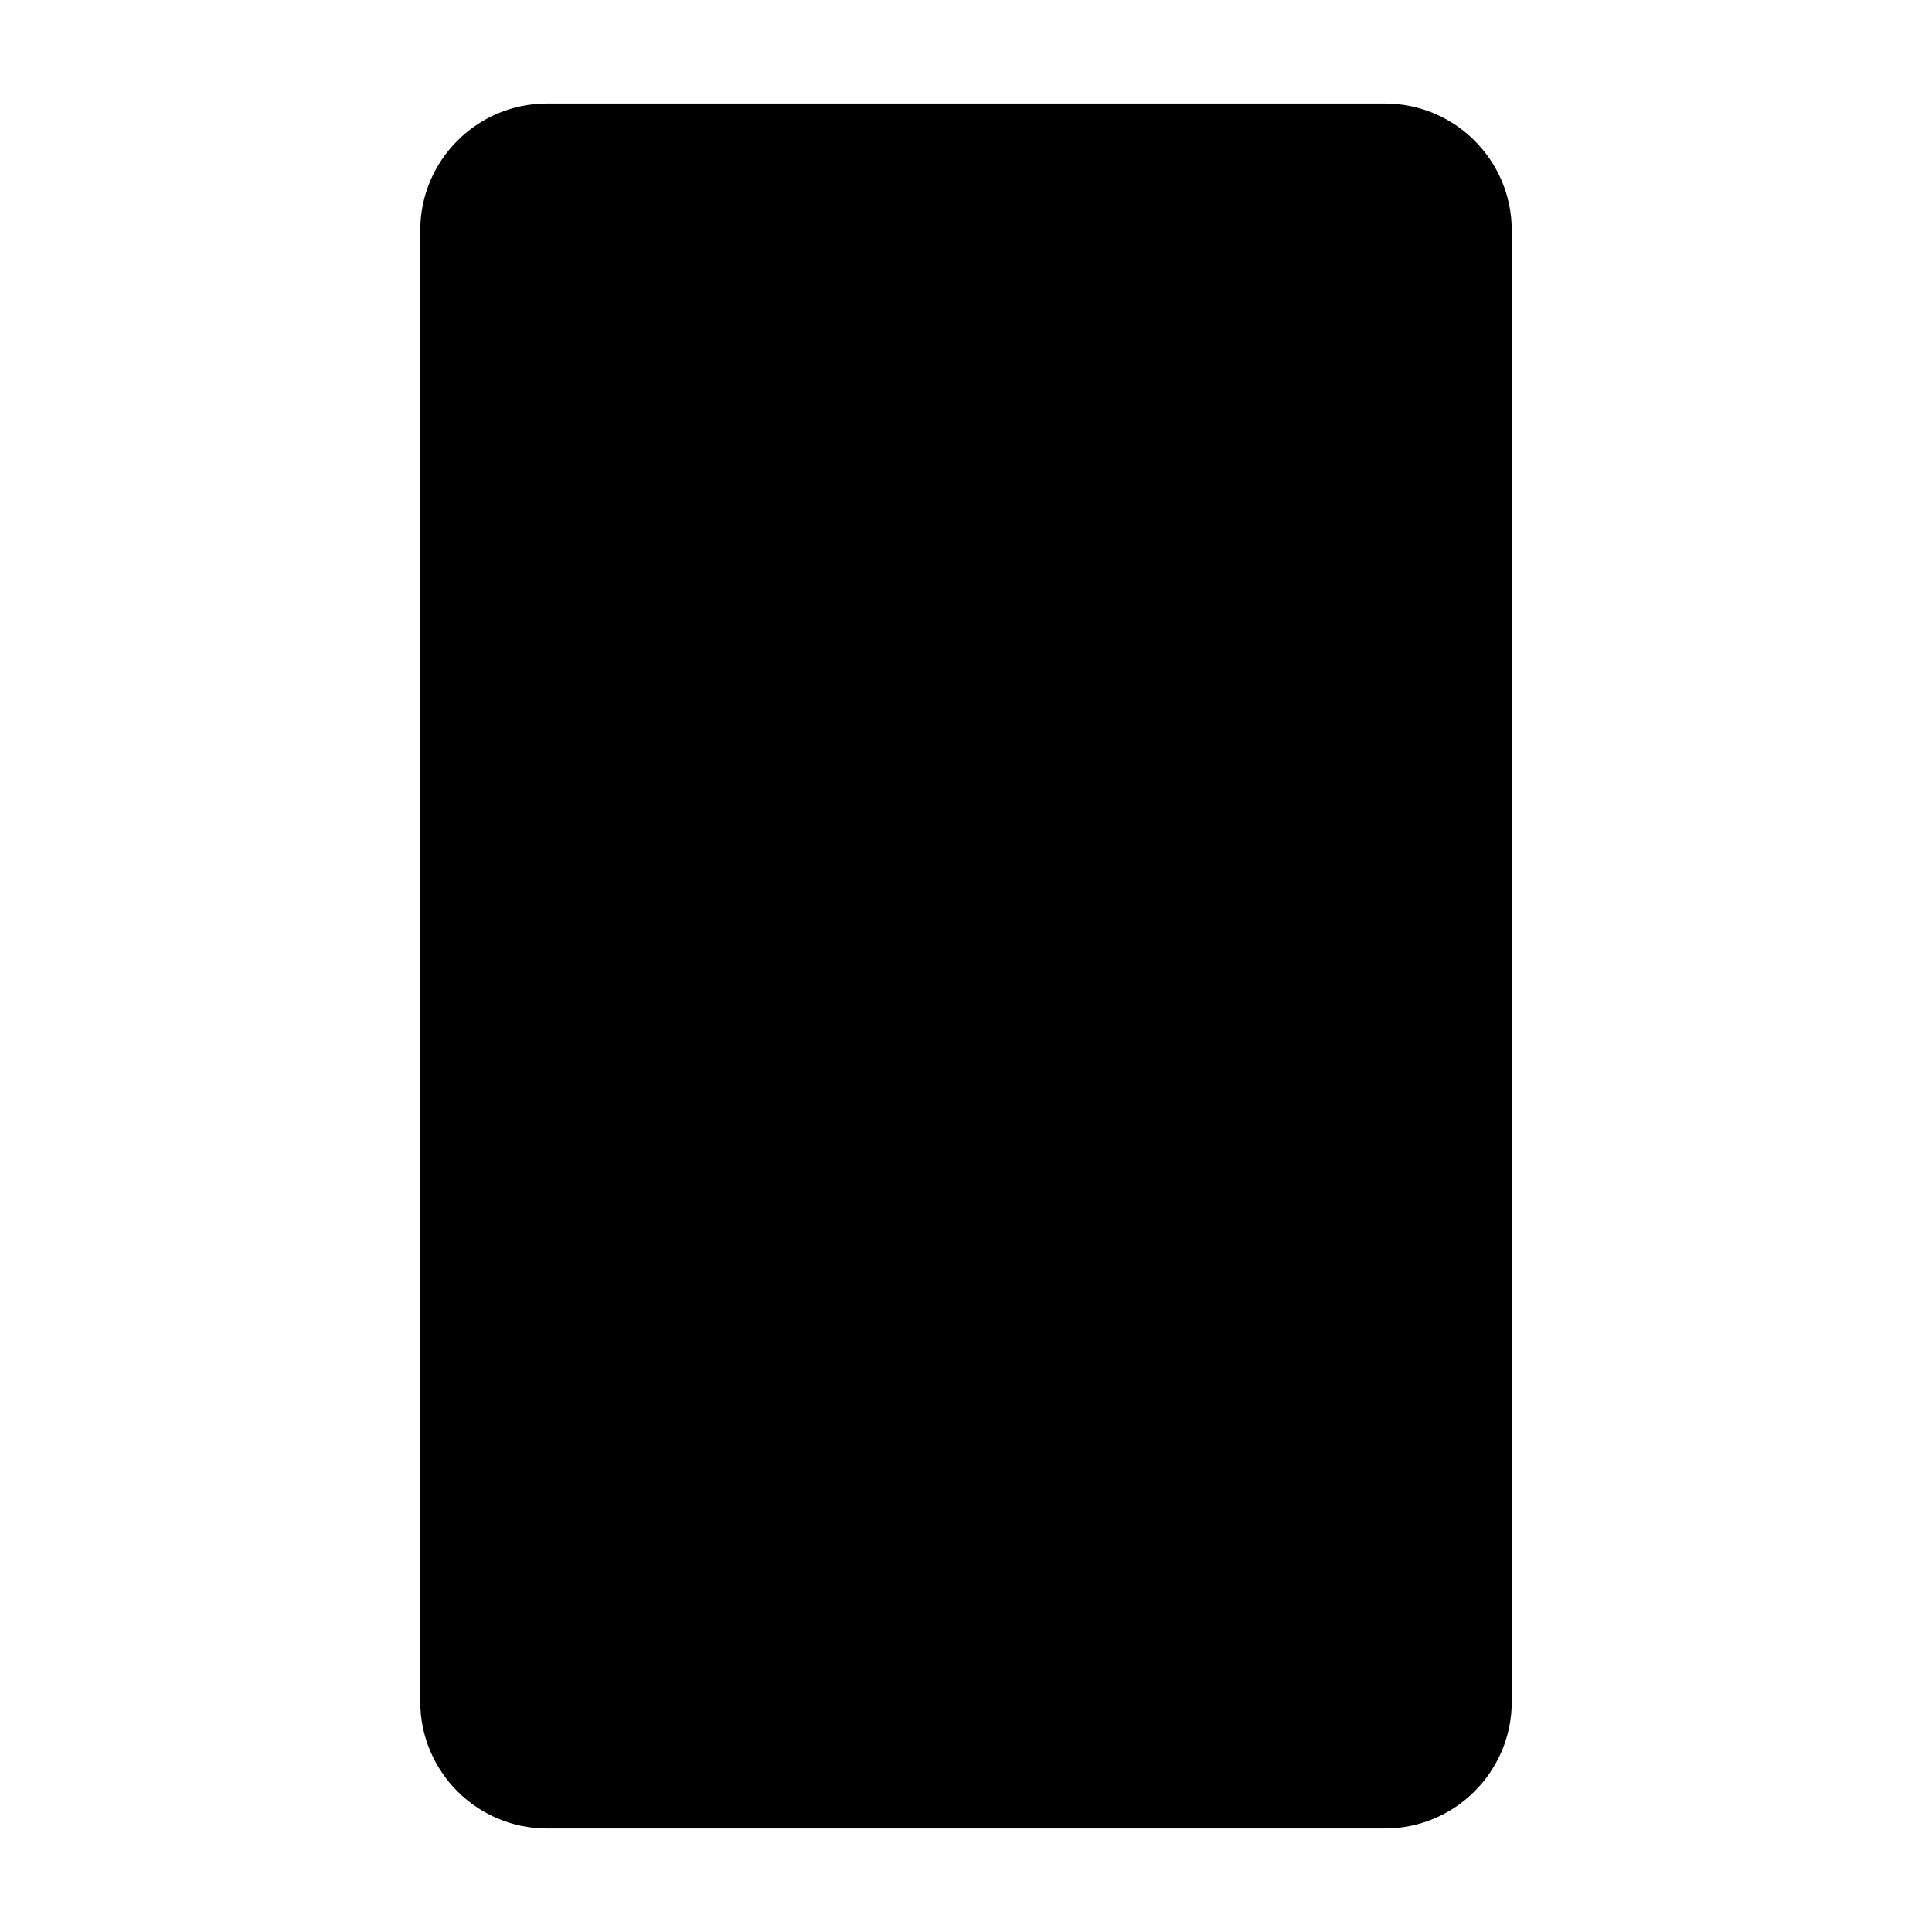
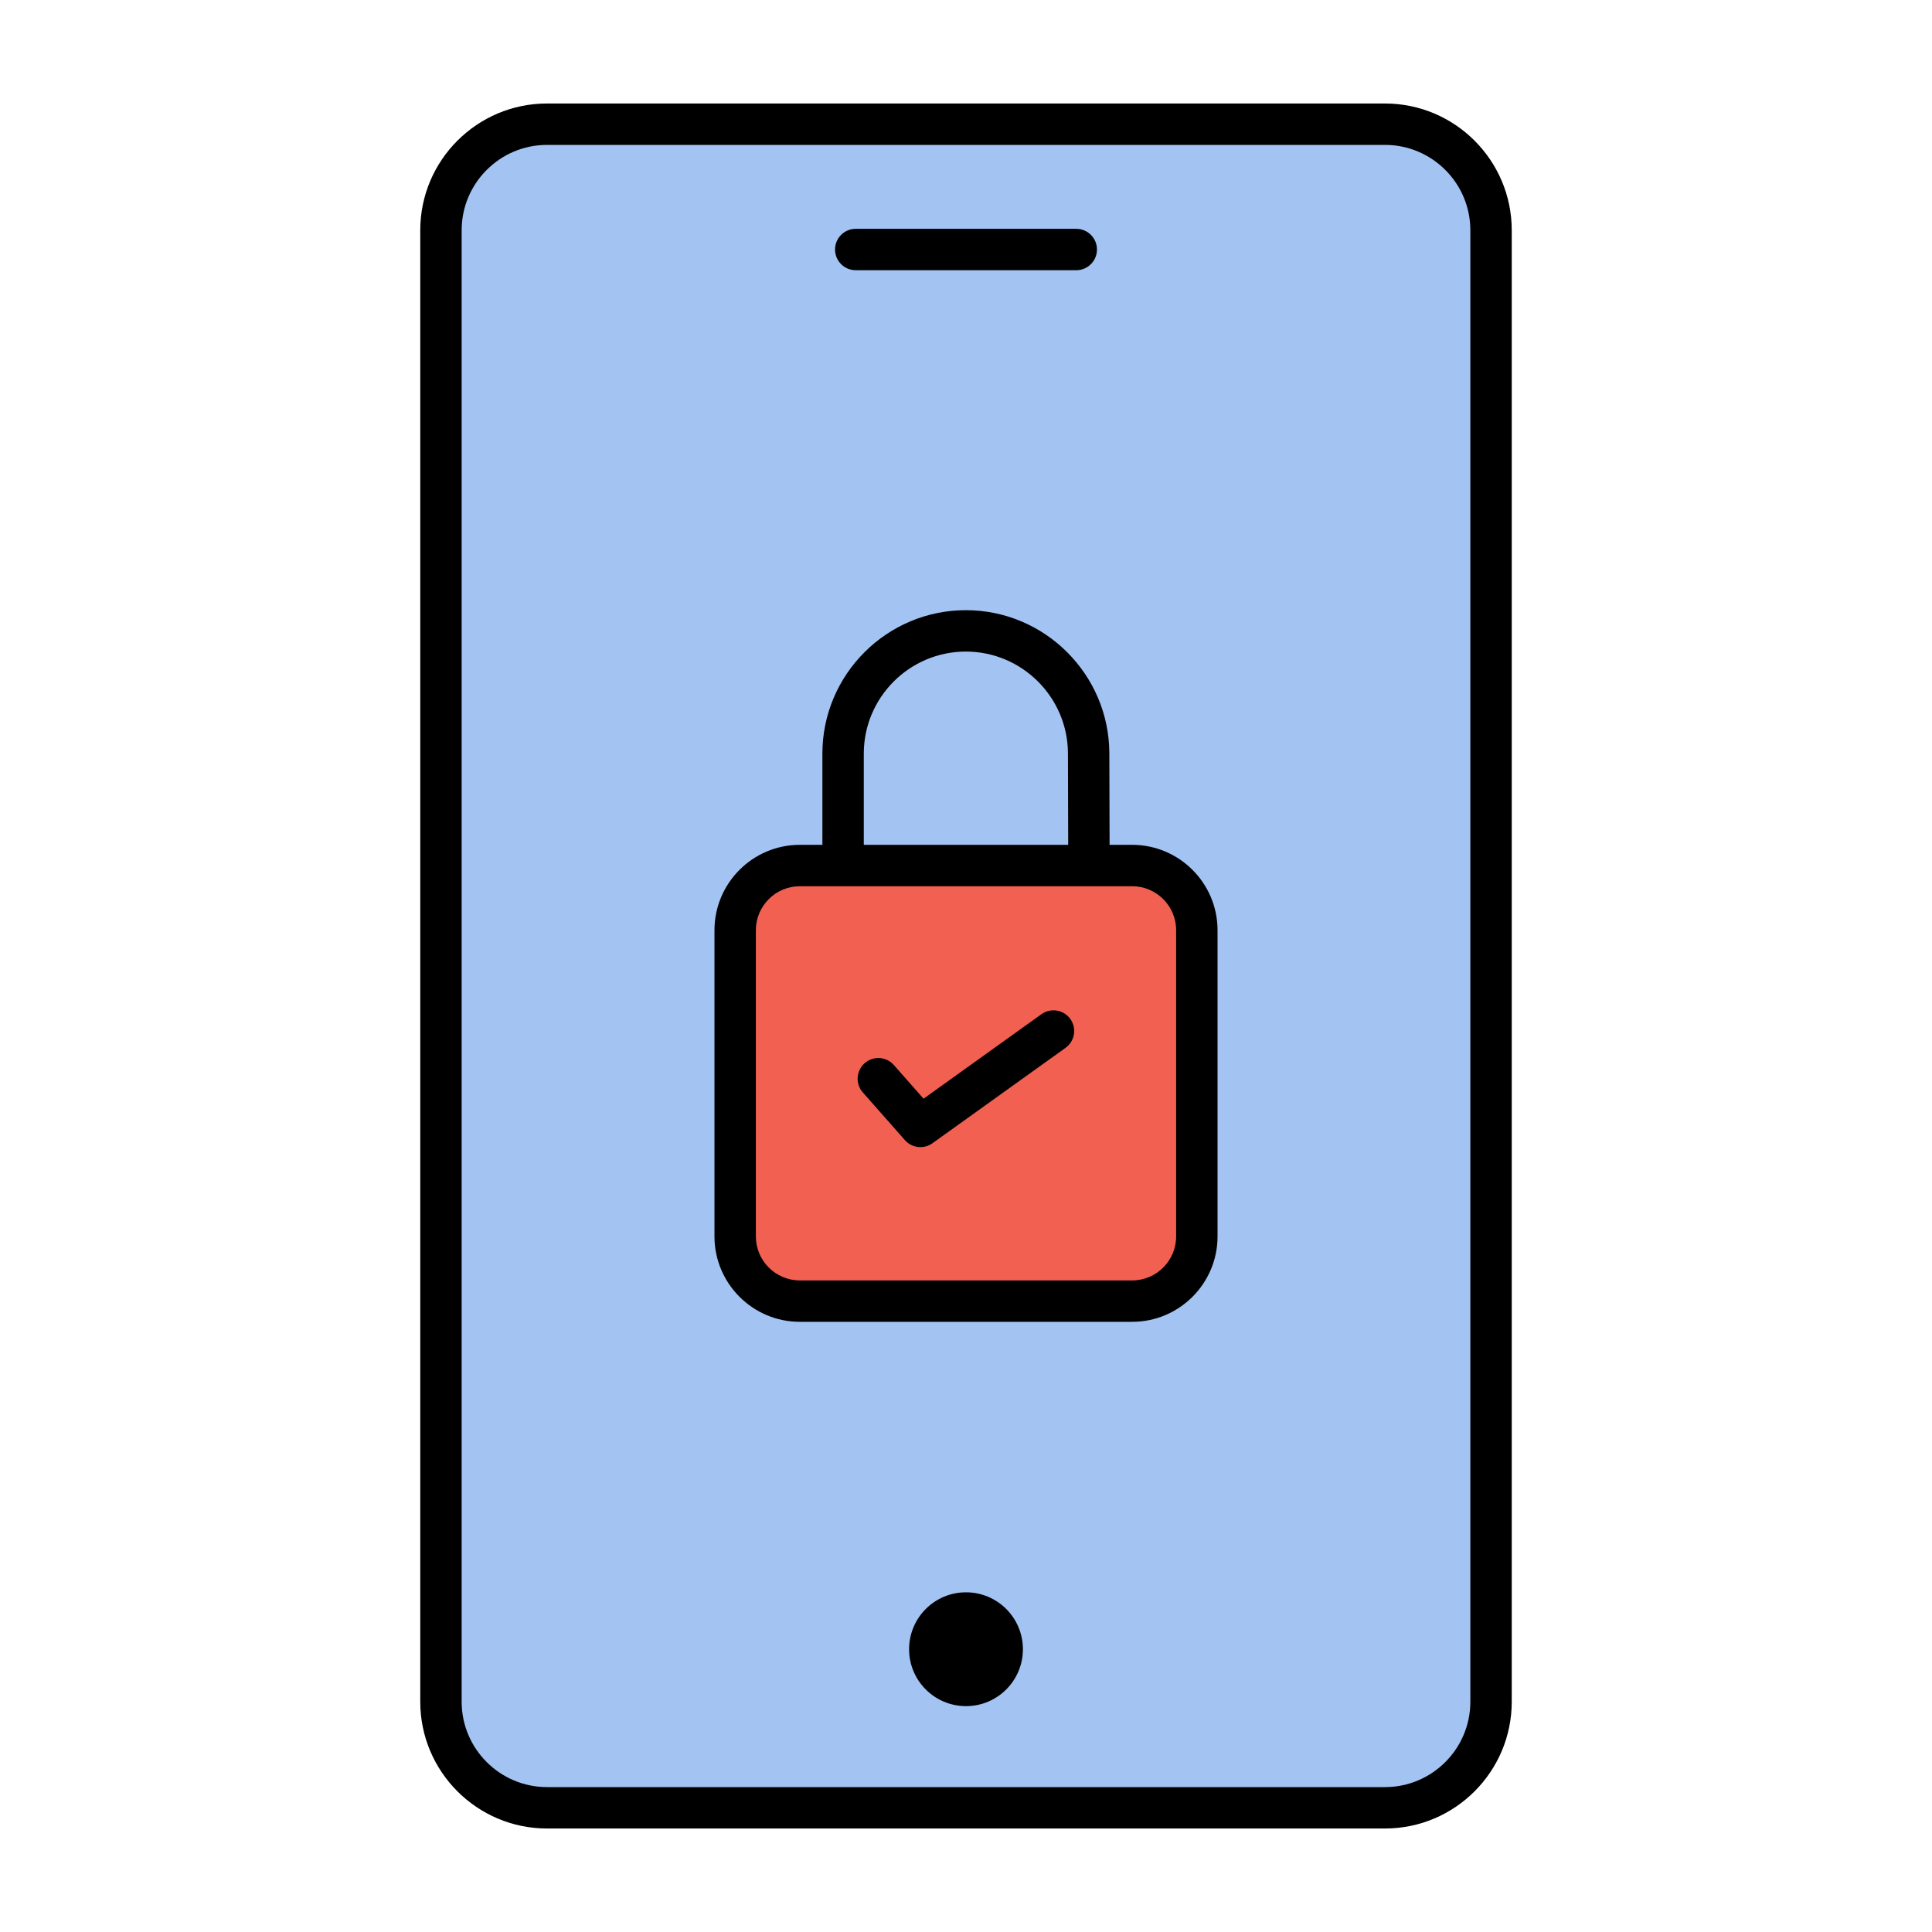
<svg xmlns="http://www.w3.org/2000/svg" version="1.1" id="Layer_1" x="0px" y="0px" viewBox="0 0 280 280" style="enable-background:new 0 0 280 280;" xml:space="preserve">
  <style type="text/css">
	.st0{fill:#A3C4F3;}
	.st1{fill:#F26052;}
</style>
  <g id="XMLID_229_">
-     <path id="XMLID_179_" className="st0" d="M200.724,262H79.276c-8.488,0-15.369-6.881-15.369-15.369V33.369   C63.907,24.881,70.788,18,79.276,18h121.448c8.488,0,15.369,6.881,15.369,15.369v213.262C216.093,255.119,209.212,262,200.724,262z   " />
-     <path id="XMLID_168_" className="st1" d="M164.081,188.569H115.92c-5.177,0-9.374-4.197-9.374-9.374v-44.382   c0-5.177,4.197-9.374,9.374-9.374h48.161c5.177,0,9.374,4.197,9.374,9.374v44.382C173.454,184.372,169.257,188.569,164.081,188.569   z" />
+     <path id="XMLID_179_" class="st0" d="M200.724,262H79.276c-8.488,0-15.369-6.881-15.369-15.369V33.369   C63.907,24.881,70.788,18,79.276,18h121.448c8.488,0,15.369,6.881,15.369,15.369v213.262C216.093,255.119,209.212,262,200.724,262z   " />
+     <path id="XMLID_168_" class="st1" d="M164.081,188.569H115.92c-5.177,0-9.374-4.197-9.374-9.374v-44.382   c0-5.177,4.197-9.374,9.374-9.374h48.161c5.177,0,9.374,4.197,9.374,9.374v44.382C173.454,184.372,169.257,188.569,164.081,188.569   z" />
    <g id="XMLID_27_">
      <path id="XMLID_192_" d="M200.724,15H79.276c-10.129,0-18.369,8.24-18.369,18.369v213.262c0,10.129,8.24,18.369,18.369,18.369    h121.448c10.129,0,18.369-8.24,18.369-18.369V33.369C219.093,23.24,210.853,15,200.724,15z M213.093,246.631    c0,6.82-5.549,12.369-12.369,12.369H79.276c-6.82,0-12.369-5.549-12.369-12.369V33.369c0-6.82,5.549-12.369,12.369-12.369h121.448    c6.82,0,12.369,5.549,12.369,12.369V246.631z" />
      <path id="XMLID_193_" d="M124.02,39.162h31.961c1.657,0,3-1.343,3-3s-1.343-3-3-3H124.02c-1.657,0-3,1.343-3,3    S122.363,39.162,124.02,39.162z" />
      <circle id="XMLID_194_" cx="140" cy="239.018" r="8.248" />
      <path id="XMLID_197_" d="M164.081,122.439h-3.271l-0.037-13.302c-0.048-11.417-9.376-20.705-20.793-20.705    c-11.465,0-20.793,9.328-20.793,20.793v13.214h-3.267c-6.823,0-12.374,5.551-12.374,12.374v44.382    c0,6.823,5.551,12.374,12.374,12.374h48.161c6.823,0,12.374-5.551,12.374-12.374v-44.382    C176.454,127.989,170.903,122.439,164.081,122.439z M125.187,109.224c0-8.157,6.636-14.793,14.793-14.793    c8.123,0,14.759,6.608,14.793,14.726l0.037,13.281h-29.623V109.224z M170.454,179.195c0,3.514-2.859,6.374-6.374,6.374h-48.161    c-3.514,0-6.374-2.859-6.374-6.374v-44.382c0-3.515,2.859-6.374,6.374-6.374h48.161c3.514,0,6.374,2.859,6.374,6.374V179.195z" />
      <path id="XMLID_199_" d="M150.931,146.985l-17.083,12.246l-4.303-4.879c-1.096-1.244-2.992-1.362-4.234-0.266    c-1.243,1.096-1.361,2.992-0.266,4.234l6.096,6.913c0.589,0.668,1.417,1.016,2.251,1.016c0.607,0,1.219-0.184,1.747-0.562    l19.288-13.826c1.346-0.965,1.655-2.84,0.69-4.187C154.152,146.33,152.277,146.02,150.931,146.985z" />
    </g>
  </g>
</svg>
